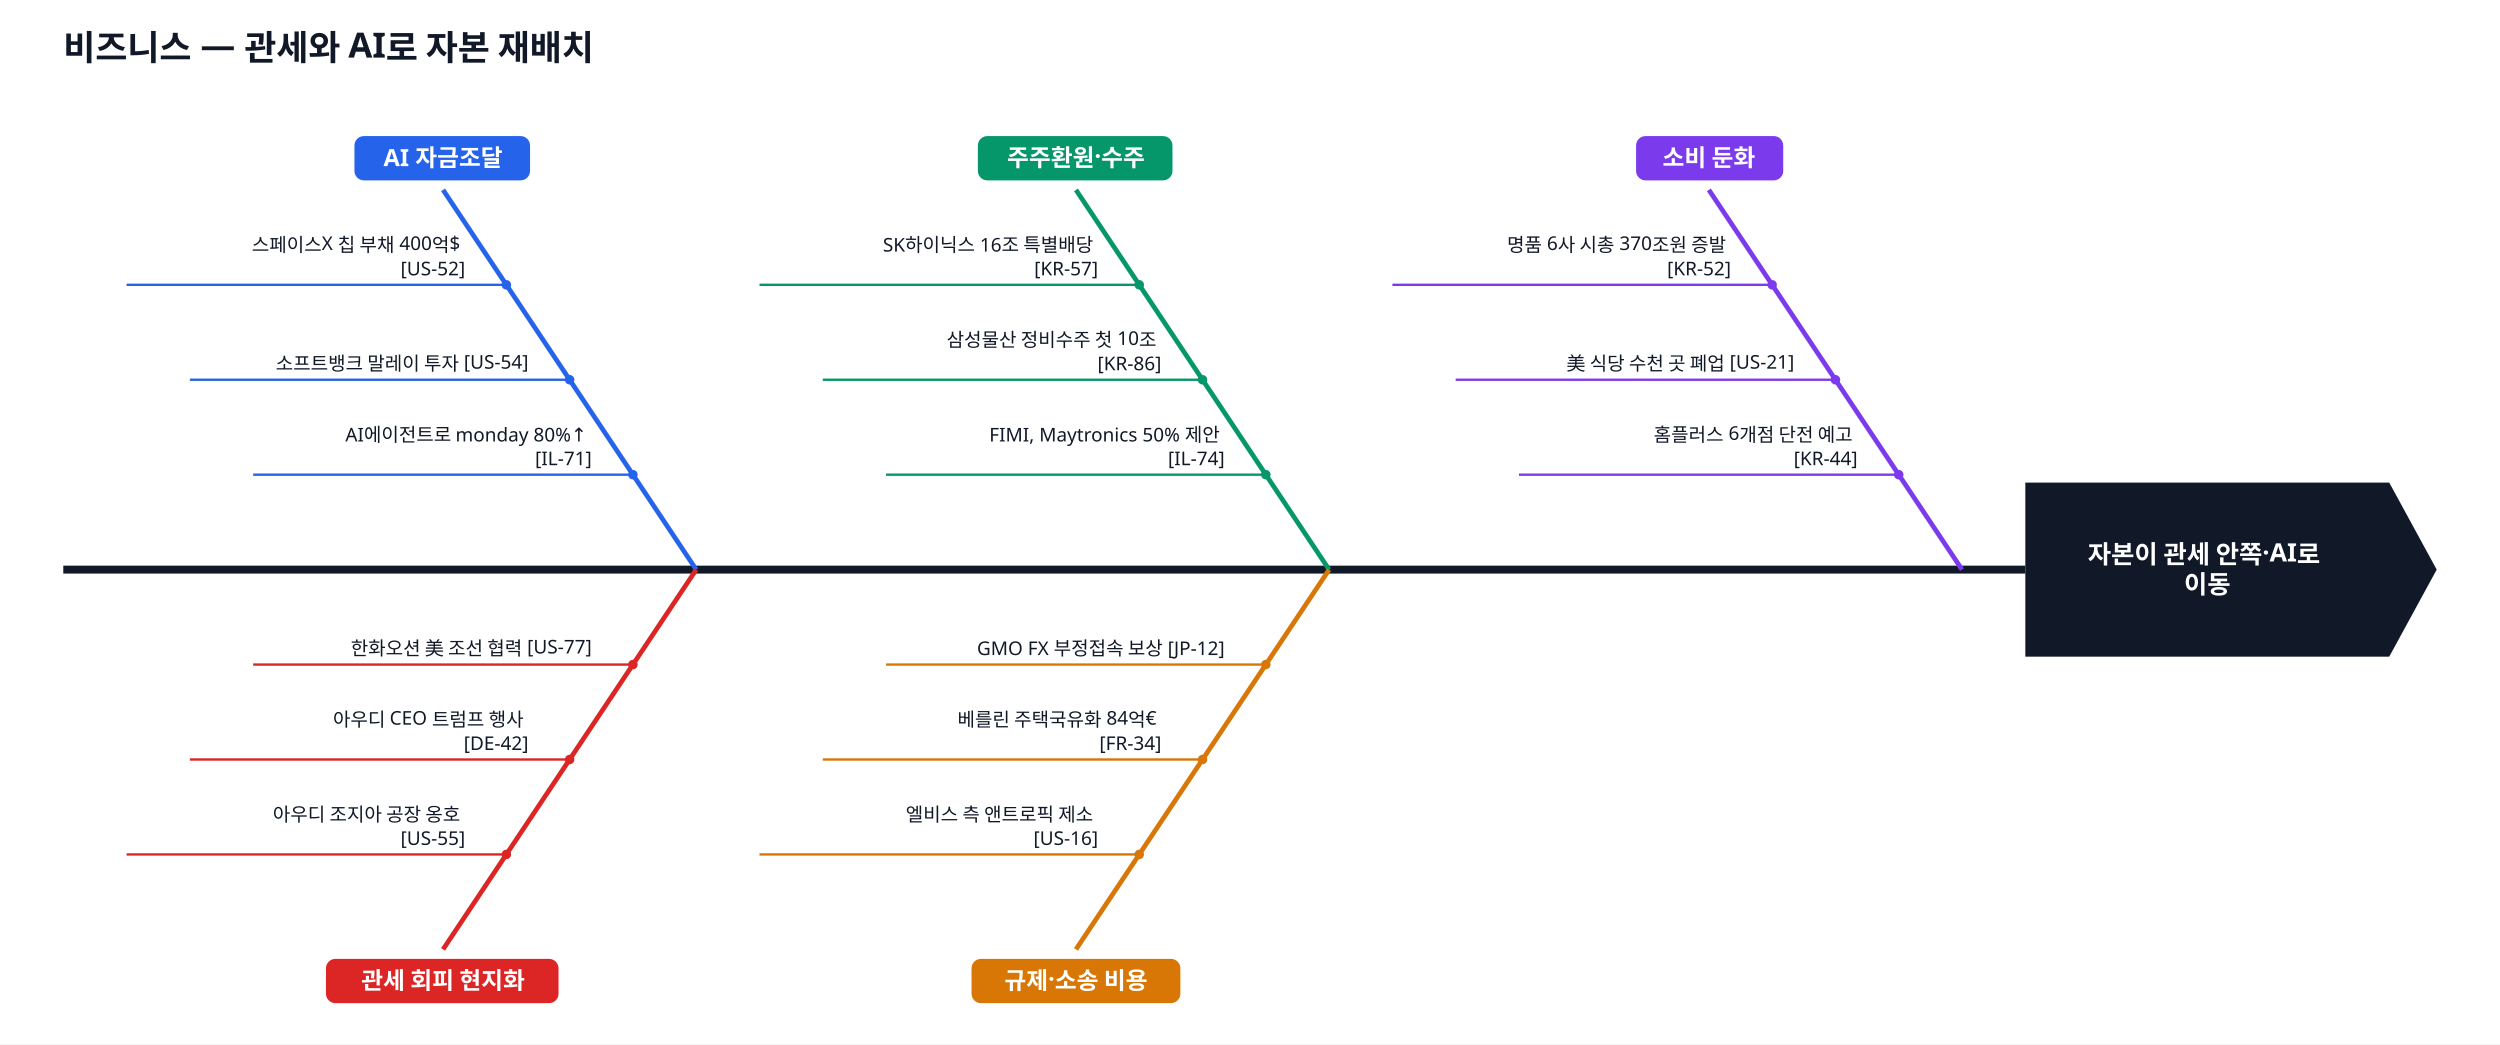
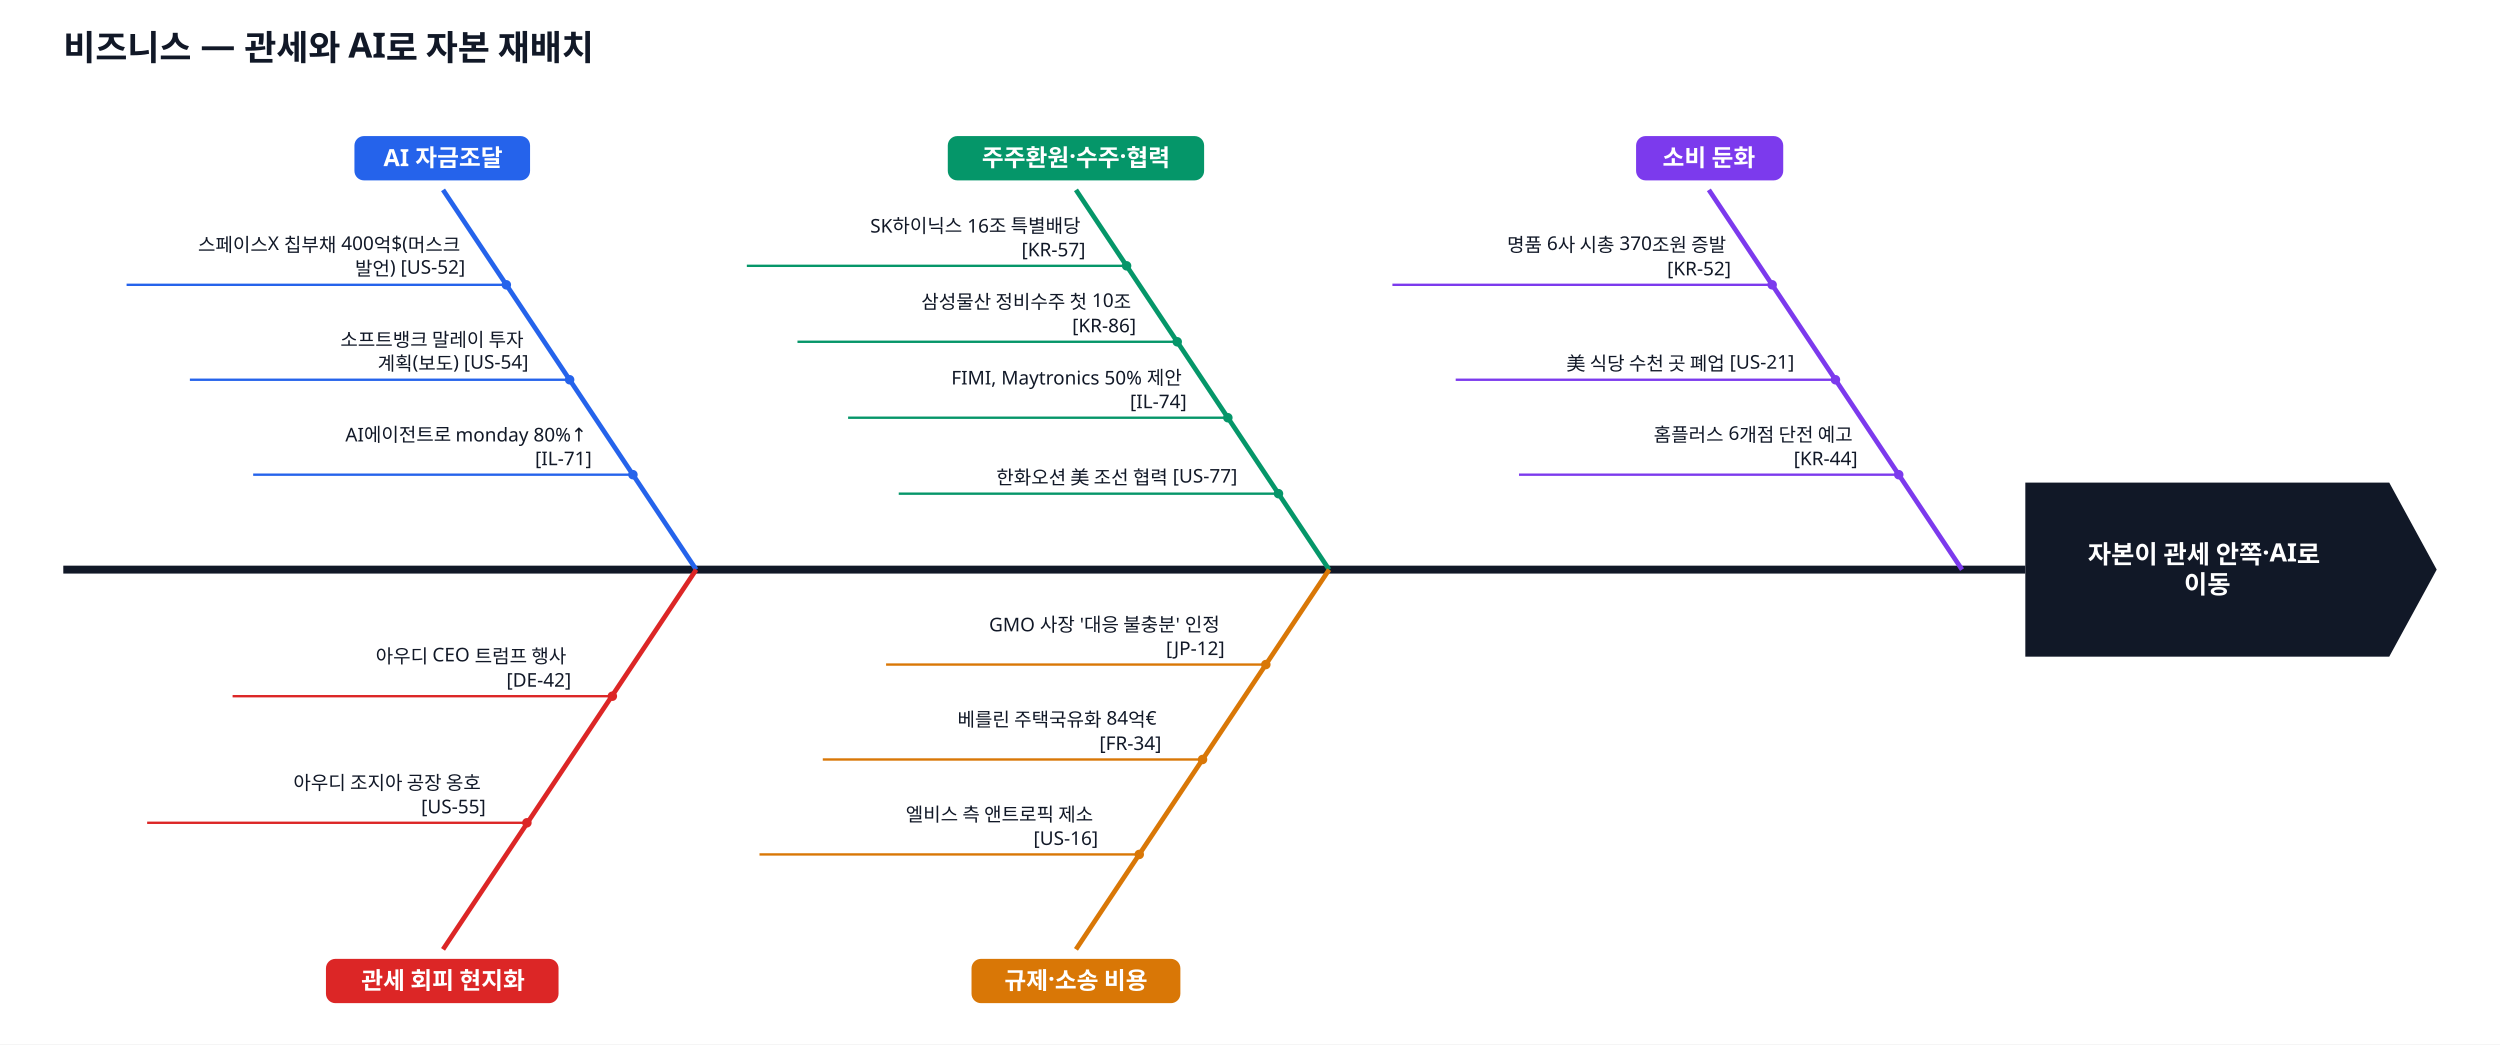
<svg xmlns="http://www.w3.org/2000/svg" width="1580" height="660" viewBox="0 0 1580 660">
  <rect width="100%" height="100%" fill="#ffffff" />
  <text x="40" y="38" font-size="22" font-weight="700" font-family="'Noto Sans KR','Apple SD Gothic Neo','Malgun Gothic',sans-serif" fill="#111827">비즈니스 — 관세와 AI로 자본 재배치</text>
  <line x1="40" y1="360" x2="1280" y2="360" stroke="#111827" stroke-width="5" />
  <path d="M1280,305 L1510,305 L1540,360 L1510,415 L1280,415 Z" fill="#111827" />
  <text x="1395" y="356" font-size="16" text-anchor="middle" font-family="'Noto Sans KR','Apple SD Gothic Neo','Malgun Gothic',sans-serif" fill="#ffffff" font-weight="700">
    <tspan x="1395" dy="0">자본이 관세 안쪽·AI로</tspan>
    <tspan x="1395" dy="19">이동</tspan>
  </text>
  <line x1="440" y1="360" x2="280" y2="120" stroke="#2563eb" stroke-width="3" />
  <rect x="224" y="86" width="111" height="28" rx="6" fill="#2563eb" />
  <text x="280" y="105" font-size="15" font-weight="700" text-anchor="middle" font-family="'Noto Sans KR','Apple SD Gothic Neo','Malgun Gothic',sans-serif" fill="#ffffff">AI 자금조달</text>
  <line x1="80" y1="180" x2="320" y2="180" stroke="#2563eb" stroke-width="1.5" />
  <circle cx="320" cy="180" r="3" fill="#2563eb" />
  <text x="294" y="159" font-size="12" text-anchor="end" font-family="'Noto Sans KR','Apple SD Gothic Neo','Malgun Gothic',sans-serif" fill="#111827">
-     <tspan x="294" dy="0">스페이스X 칩 부채 400억$</tspan>
-     <tspan x="294" dy="15">[US-52]</tspan>
+     <tspan x="294" dy="0">스페이스X 칩부채 400억$(머스크</tspan>
+     <tspan x="294" dy="15">발언) [US-52]</tspan>
  </text>
  <line x1="120" y1="240" x2="360" y2="240" stroke="#2563eb" stroke-width="1.5" />
  <circle cx="360" cy="240" r="3" fill="#2563eb" />
-   <text x="334" y="234" font-size="12" text-anchor="end" font-family="'Noto Sans KR','Apple SD Gothic Neo','Malgun Gothic',sans-serif" fill="#111827">
-     <tspan x="334" dy="0">소프트뱅크 말레이 투자 [US-54]</tspan>
+   <text x="334" y="219" font-size="12" text-anchor="end" font-family="'Noto Sans KR','Apple SD Gothic Neo','Malgun Gothic',sans-serif" fill="#111827">
+     <tspan x="334" dy="0">소프트뱅크 말레이 투자</tspan>
+     <tspan x="334" dy="15">계획(보도) [US-54]</tspan>
  </text>
  <line x1="160" y1="300" x2="400" y2="300" stroke="#2563eb" stroke-width="1.5" />
  <circle cx="400" cy="300" r="3" fill="#2563eb" />
  <text x="374" y="279" font-size="12" text-anchor="end" font-family="'Noto Sans KR','Apple SD Gothic Neo','Malgun Gothic',sans-serif" fill="#111827">
    <tspan x="374" dy="0">AI에이전트로 monday 80%↑</tspan>
    <tspan x="374" dy="15">[IL-71]</tspan>
  </text>
  <line x1="440" y1="360" x2="280" y2="600" stroke="#dc2626" stroke-width="3" />
  <rect x="206" y="606" width="147" height="28" rx="6" fill="#dc2626" />
  <text x="280" y="625" font-size="15" font-weight="700" text-anchor="middle" font-family="'Noto Sans KR','Apple SD Gothic Neo','Malgun Gothic',sans-serif" fill="#ffffff">관세 회피 현지화</text>
-   <line x1="80" y1="540" x2="320" y2="540" stroke="#dc2626" stroke-width="1.5" />
-   <circle cx="320" cy="540" r="3" fill="#dc2626" />
-   <text x="294" y="519" font-size="12" text-anchor="end" font-family="'Noto Sans KR','Apple SD Gothic Neo','Malgun Gothic',sans-serif" fill="#111827">
-     <tspan x="294" dy="0">아우디 조지아 공장 옹호</tspan>
-     <tspan x="294" dy="15">[US-55]</tspan>
+   <line x1="93" y1="520" x2="333" y2="520" stroke="#dc2626" stroke-width="1.5" />
+   <circle cx="333" cy="520" r="3" fill="#dc2626" />
+   <text x="307" y="499" font-size="12" text-anchor="end" font-family="'Noto Sans KR','Apple SD Gothic Neo','Malgun Gothic',sans-serif" fill="#111827">
+     <tspan x="307" dy="0">아우디 조지아 공장 옹호</tspan>
+     <tspan x="307" dy="15">[US-55]</tspan>
  </text>
-   <line x1="120" y1="480" x2="360" y2="480" stroke="#dc2626" stroke-width="1.5" />
-   <circle cx="360" cy="480" r="3" fill="#dc2626" />
-   <text x="334" y="459" font-size="12" text-anchor="end" font-family="'Noto Sans KR','Apple SD Gothic Neo','Malgun Gothic',sans-serif" fill="#111827">
-     <tspan x="334" dy="0">아우디 CEO 트럼프 행사</tspan>
-     <tspan x="334" dy="15">[DE-42]</tspan>
-   </text>
-   <line x1="160" y1="420" x2="400" y2="420" stroke="#dc2626" stroke-width="1.5" />
-   <circle cx="400" cy="420" r="3" fill="#dc2626" />
-   <text x="374" y="414" font-size="12" text-anchor="end" font-family="'Noto Sans KR','Apple SD Gothic Neo','Malgun Gothic',sans-serif" fill="#111827">
-     <tspan x="374" dy="0">한화오션 美 조선 협력 [US-77]</tspan>
+   <line x1="147" y1="440" x2="387" y2="440" stroke="#dc2626" stroke-width="1.5" />
+   <circle cx="387" cy="440" r="3" fill="#dc2626" />
+   <text x="361" y="419" font-size="12" text-anchor="end" font-family="'Noto Sans KR','Apple SD Gothic Neo','Malgun Gothic',sans-serif" fill="#111827">
+     <tspan x="361" dy="0">아우디 CEO 트럼프 행사</tspan>
+     <tspan x="361" dy="15">[DE-42]</tspan>
  </text>
  <line x1="840" y1="360" x2="680" y2="120" stroke="#059669" stroke-width="3" />
-   <rect x="618" y="86" width="123" height="28" rx="6" fill="#059669" />
-   <text x="680" y="105" font-size="15" font-weight="700" text-anchor="middle" font-family="'Noto Sans KR','Apple SD Gothic Neo','Malgun Gothic',sans-serif" fill="#ffffff">주주환원·수주</text>
-   <line x1="480" y1="180" x2="720" y2="180" stroke="#059669" stroke-width="1.5" />
-   <circle cx="720" cy="180" r="3" fill="#059669" />
-   <text x="694" y="159" font-size="12" text-anchor="end" font-family="'Noto Sans KR','Apple SD Gothic Neo','Malgun Gothic',sans-serif" fill="#111827">
-     <tspan x="694" dy="0">SK하이닉스 16조 특별배당</tspan>
-     <tspan x="694" dy="15">[KR-57]</tspan>
+   <rect x="599" y="86" width="162" height="28" rx="6" fill="#059669" />
+   <text x="680" y="105" font-size="15" font-weight="700" text-anchor="middle" font-family="'Noto Sans KR','Apple SD Gothic Neo','Malgun Gothic',sans-serif" fill="#ffffff">주주환원·수주·협력</text>
+   <line x1="472" y1="168" x2="712" y2="168" stroke="#059669" stroke-width="1.5" />
+   <circle cx="712" cy="168" r="3" fill="#059669" />
+   <text x="686" y="147" font-size="12" text-anchor="end" font-family="'Noto Sans KR','Apple SD Gothic Neo','Malgun Gothic',sans-serif" fill="#111827">
+     <tspan x="686" dy="0">SK하이닉스 16조 특별배당</tspan>
+     <tspan x="686" dy="15">[KR-57]</tspan>
  </text>
-   <line x1="520" y1="240" x2="760" y2="240" stroke="#059669" stroke-width="1.5" />
-   <circle cx="760" cy="240" r="3" fill="#059669" />
-   <text x="734" y="219" font-size="12" text-anchor="end" font-family="'Noto Sans KR','Apple SD Gothic Neo','Malgun Gothic',sans-serif" fill="#111827">
-     <tspan x="734" dy="0">삼성물산 정비수주 첫 10조</tspan>
-     <tspan x="734" dy="15">[KR-86]</tspan>
+   <line x1="504" y1="216" x2="744" y2="216" stroke="#059669" stroke-width="1.5" />
+   <circle cx="744" cy="216" r="3" fill="#059669" />
+   <text x="718" y="195" font-size="12" text-anchor="end" font-family="'Noto Sans KR','Apple SD Gothic Neo','Malgun Gothic',sans-serif" fill="#111827">
+     <tspan x="718" dy="0">삼성물산 정비수주 첫 10조</tspan>
+     <tspan x="718" dy="15">[KR-86]</tspan>
  </text>
-   <line x1="560" y1="300" x2="800" y2="300" stroke="#059669" stroke-width="1.5" />
-   <circle cx="800" cy="300" r="3" fill="#059669" />
-   <text x="774" y="279" font-size="12" text-anchor="end" font-family="'Noto Sans KR','Apple SD Gothic Neo','Malgun Gothic',sans-serif" fill="#111827">
-     <tspan x="774" dy="0">FIMI, Maytronics 50% 제안</tspan>
-     <tspan x="774" dy="15">[IL-74]</tspan>
+   <line x1="536" y1="264" x2="776" y2="264" stroke="#059669" stroke-width="1.5" />
+   <circle cx="776" cy="264" r="3" fill="#059669" />
+   <text x="750" y="243" font-size="12" text-anchor="end" font-family="'Noto Sans KR','Apple SD Gothic Neo','Malgun Gothic',sans-serif" fill="#111827">
+     <tspan x="750" dy="0">FIMI, Maytronics 50% 제안</tspan>
+     <tspan x="750" dy="15">[IL-74]</tspan>
+   </text>
+   <line x1="568" y1="312" x2="808" y2="312" stroke="#059669" stroke-width="1.5" />
+   <circle cx="808" cy="312" r="3" fill="#059669" />
+   <text x="782" y="306" font-size="12" text-anchor="end" font-family="'Noto Sans KR','Apple SD Gothic Neo','Malgun Gothic',sans-serif" fill="#111827">
+     <tspan x="782" dy="0">한화오션 美 조선 협력 [US-77]</tspan>
  </text>
  <line x1="840" y1="360" x2="680" y2="600" stroke="#d97706" stroke-width="3" />
  <rect x="614" y="606" width="132" height="28" rx="6" fill="#d97706" />
  <text x="680" y="625" font-size="15" font-weight="700" text-anchor="middle" font-family="'Noto Sans KR','Apple SD Gothic Neo','Malgun Gothic',sans-serif" fill="#ffffff">규제·소송 비용</text>
  <line x1="480" y1="540" x2="720" y2="540" stroke="#d97706" stroke-width="1.5" />
  <circle cx="720" cy="540" r="3" fill="#d97706" />
  <text x="694" y="519" font-size="12" text-anchor="end" font-family="'Noto Sans KR','Apple SD Gothic Neo','Malgun Gothic',sans-serif" fill="#111827">
    <tspan x="694" dy="0">엘비스 측 앤트로픽 제소</tspan>
    <tspan x="694" dy="15">[US-16]</tspan>
  </text>
  <line x1="520" y1="480" x2="760" y2="480" stroke="#d97706" stroke-width="1.5" />
  <circle cx="760" cy="480" r="3" fill="#d97706" />
  <text x="734" y="459" font-size="12" text-anchor="end" font-family="'Noto Sans KR','Apple SD Gothic Neo','Malgun Gothic',sans-serif" fill="#111827">
    <tspan x="734" dy="0">베를린 주택국유화 84억€</tspan>
    <tspan x="734" dy="15">[FR-34]</tspan>
  </text>
  <line x1="560" y1="420" x2="800" y2="420" stroke="#d97706" stroke-width="1.5" />
  <circle cx="800" cy="420" r="3" fill="#d97706" />
-   <text x="774" y="414" font-size="12" text-anchor="end" font-family="'Noto Sans KR','Apple SD Gothic Neo','Malgun Gothic',sans-serif" fill="#111827">
-     <tspan x="774" dy="0">GMO FX 부정접속 보상 [JP-12]</tspan>
+   <text x="774" y="399" font-size="12" text-anchor="end" font-family="'Noto Sans KR','Apple SD Gothic Neo','Malgun Gothic',sans-serif" fill="#111827">
+     <tspan x="774" dy="0">GMO 사장 '대응 불충분' 인정</tspan>
+     <tspan x="774" dy="15">[JP-12]</tspan>
  </text>
  <line x1="1240" y1="360" x2="1080" y2="120" stroke="#7c3aed" stroke-width="3" />
  <rect x="1034" y="86" width="93" height="28" rx="6" fill="#7c3aed" />
  <text x="1080" y="105" font-size="15" font-weight="700" text-anchor="middle" font-family="'Noto Sans KR','Apple SD Gothic Neo','Malgun Gothic',sans-serif" fill="#ffffff">소비 둔화</text>
  <line x1="880" y1="180" x2="1120" y2="180" stroke="#7c3aed" stroke-width="1.5" />
  <circle cx="1120" cy="180" r="3" fill="#7c3aed" />
  <text x="1094" y="159" font-size="12" text-anchor="end" font-family="'Noto Sans KR','Apple SD Gothic Neo','Malgun Gothic',sans-serif" fill="#111827">
    <tspan x="1094" dy="0">명품 6사 시총 370조원 증발</tspan>
    <tspan x="1094" dy="15">[KR-52]</tspan>
  </text>
  <line x1="920" y1="240" x2="1160" y2="240" stroke="#7c3aed" stroke-width="1.5" />
  <circle cx="1160" cy="240" r="3" fill="#7c3aed" />
  <text x="1134" y="234" font-size="12" text-anchor="end" font-family="'Noto Sans KR','Apple SD Gothic Neo','Malgun Gothic',sans-serif" fill="#111827">
    <tspan x="1134" dy="0">美 식당 수천 곳 폐업 [US-21]</tspan>
  </text>
  <line x1="960" y1="300" x2="1200" y2="300" stroke="#7c3aed" stroke-width="1.5" />
  <circle cx="1200" cy="300" r="3" fill="#7c3aed" />
  <text x="1174" y="279" font-size="12" text-anchor="end" font-family="'Noto Sans KR','Apple SD Gothic Neo','Malgun Gothic',sans-serif" fill="#111827">
    <tspan x="1174" dy="0">홈플러스 6개점 단전 예고</tspan>
    <tspan x="1174" dy="15">[KR-44]</tspan>
  </text>
</svg>
